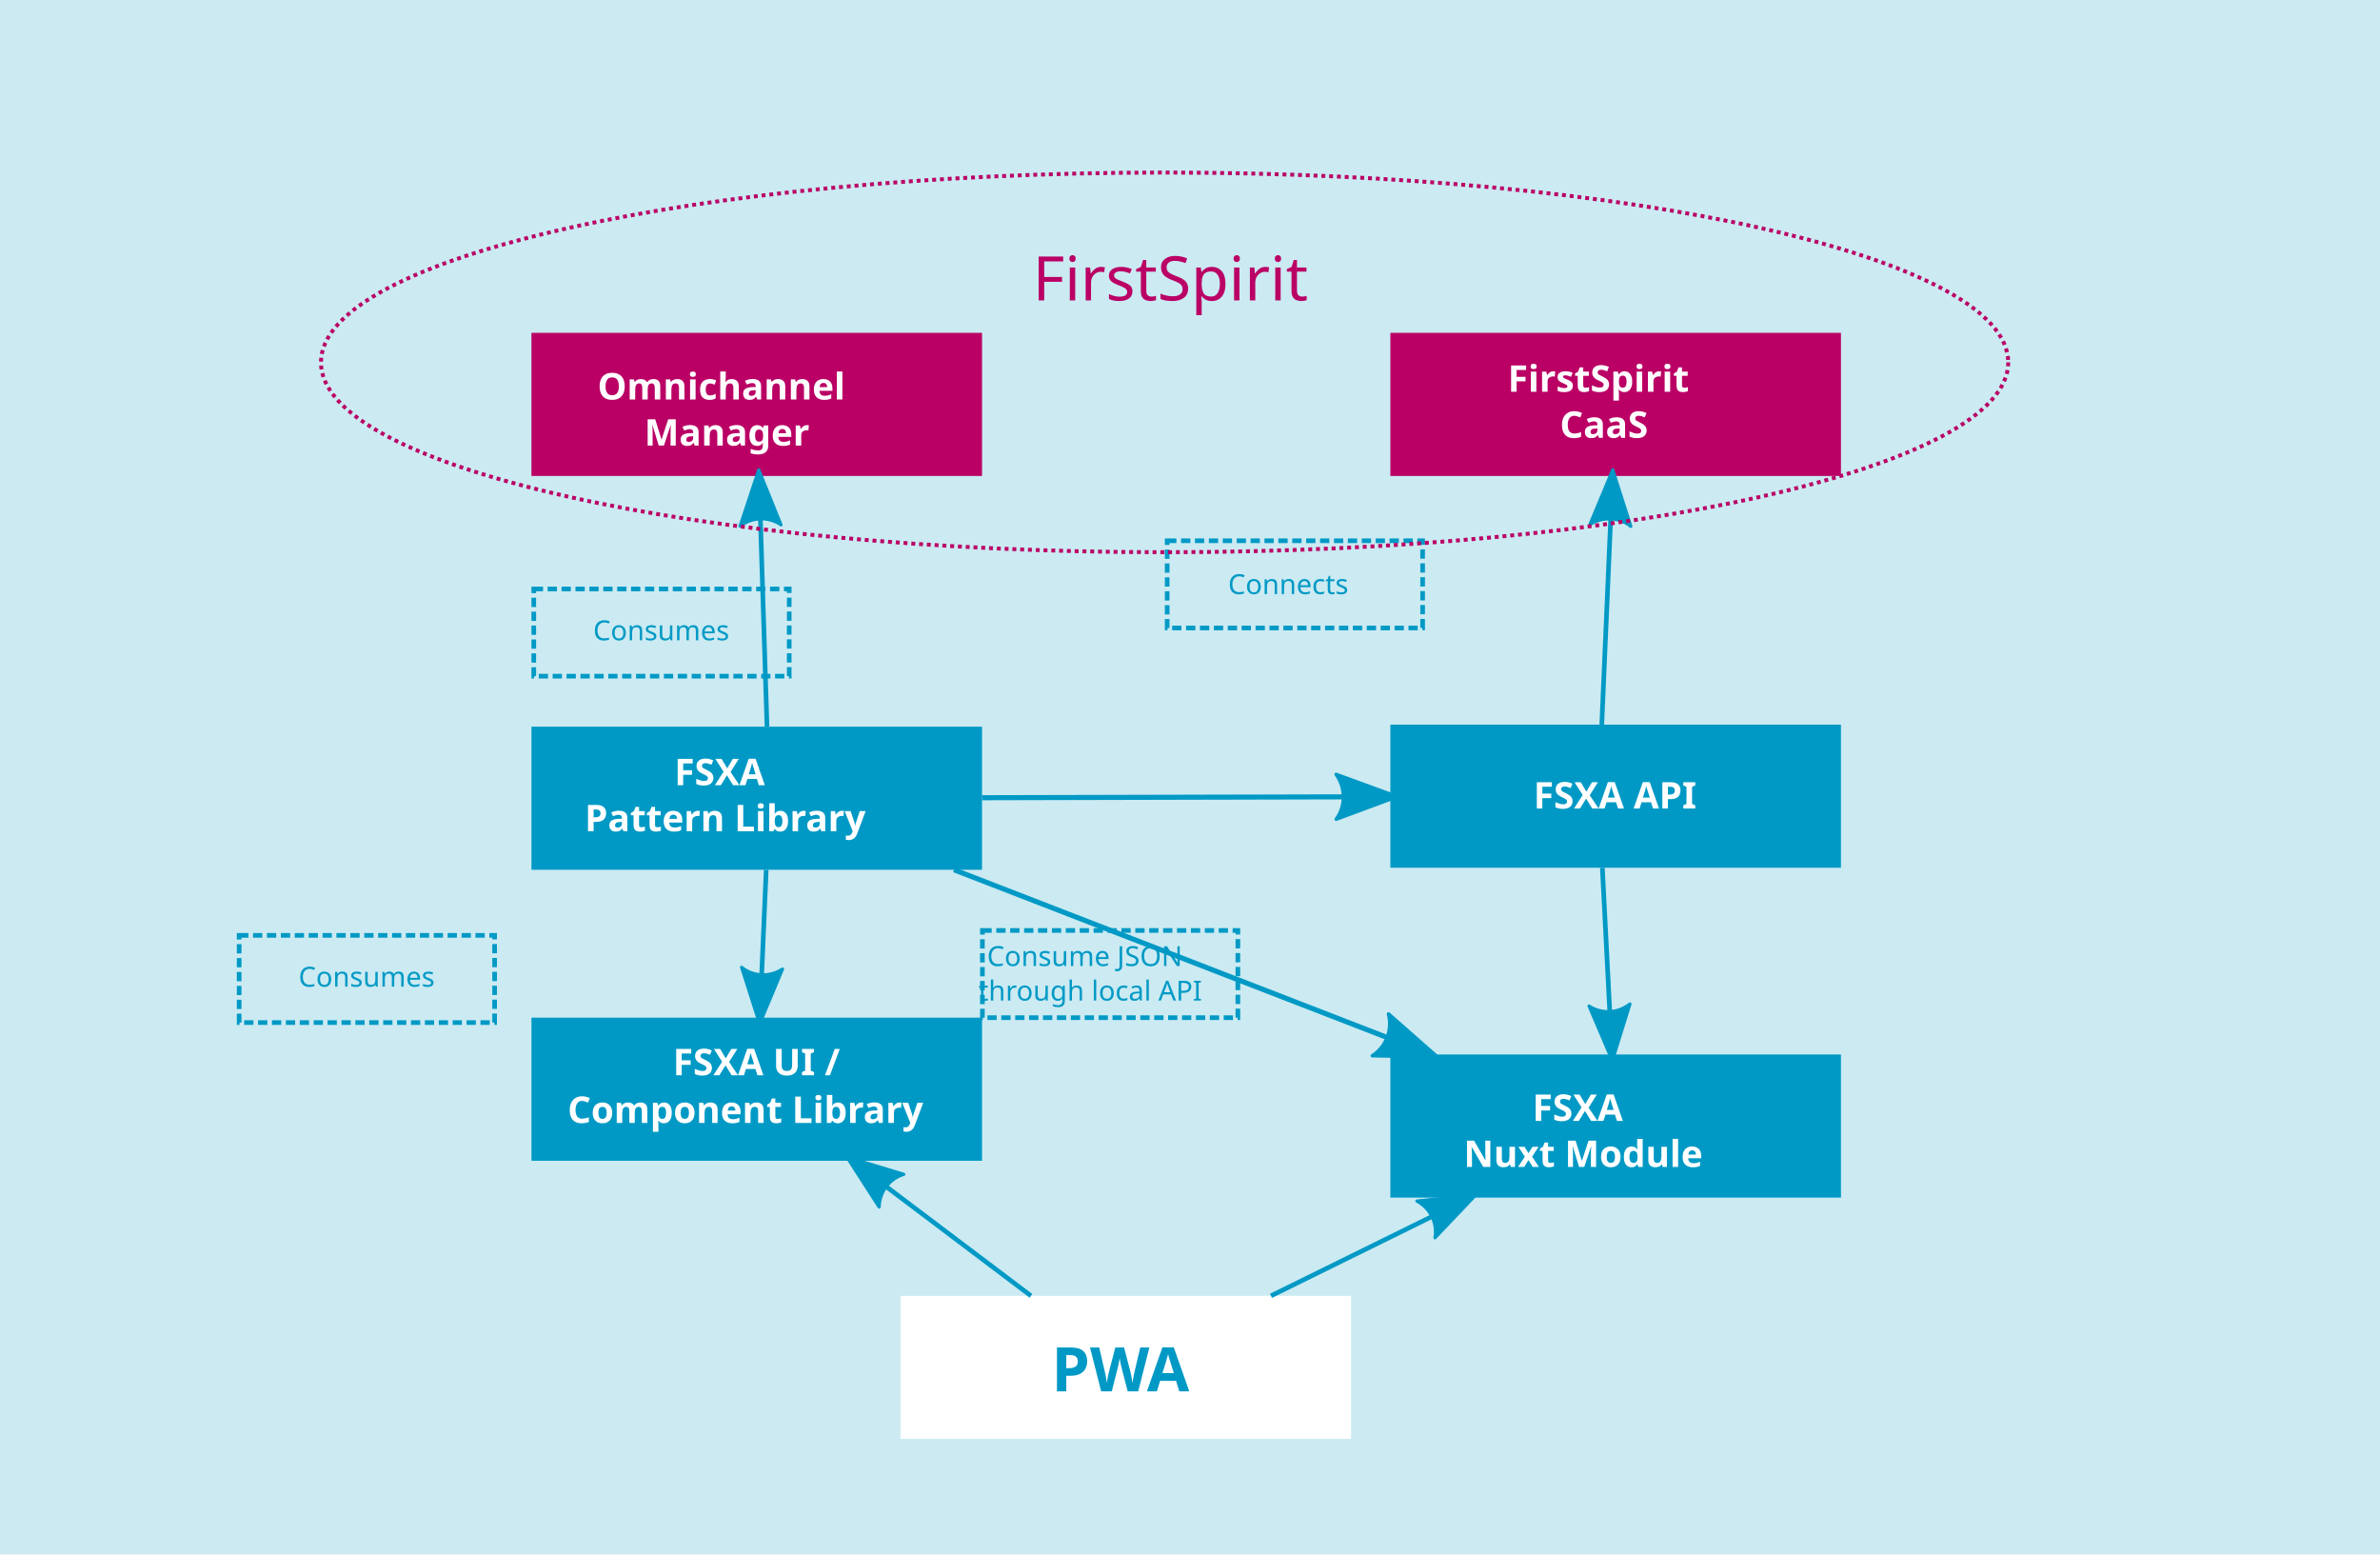
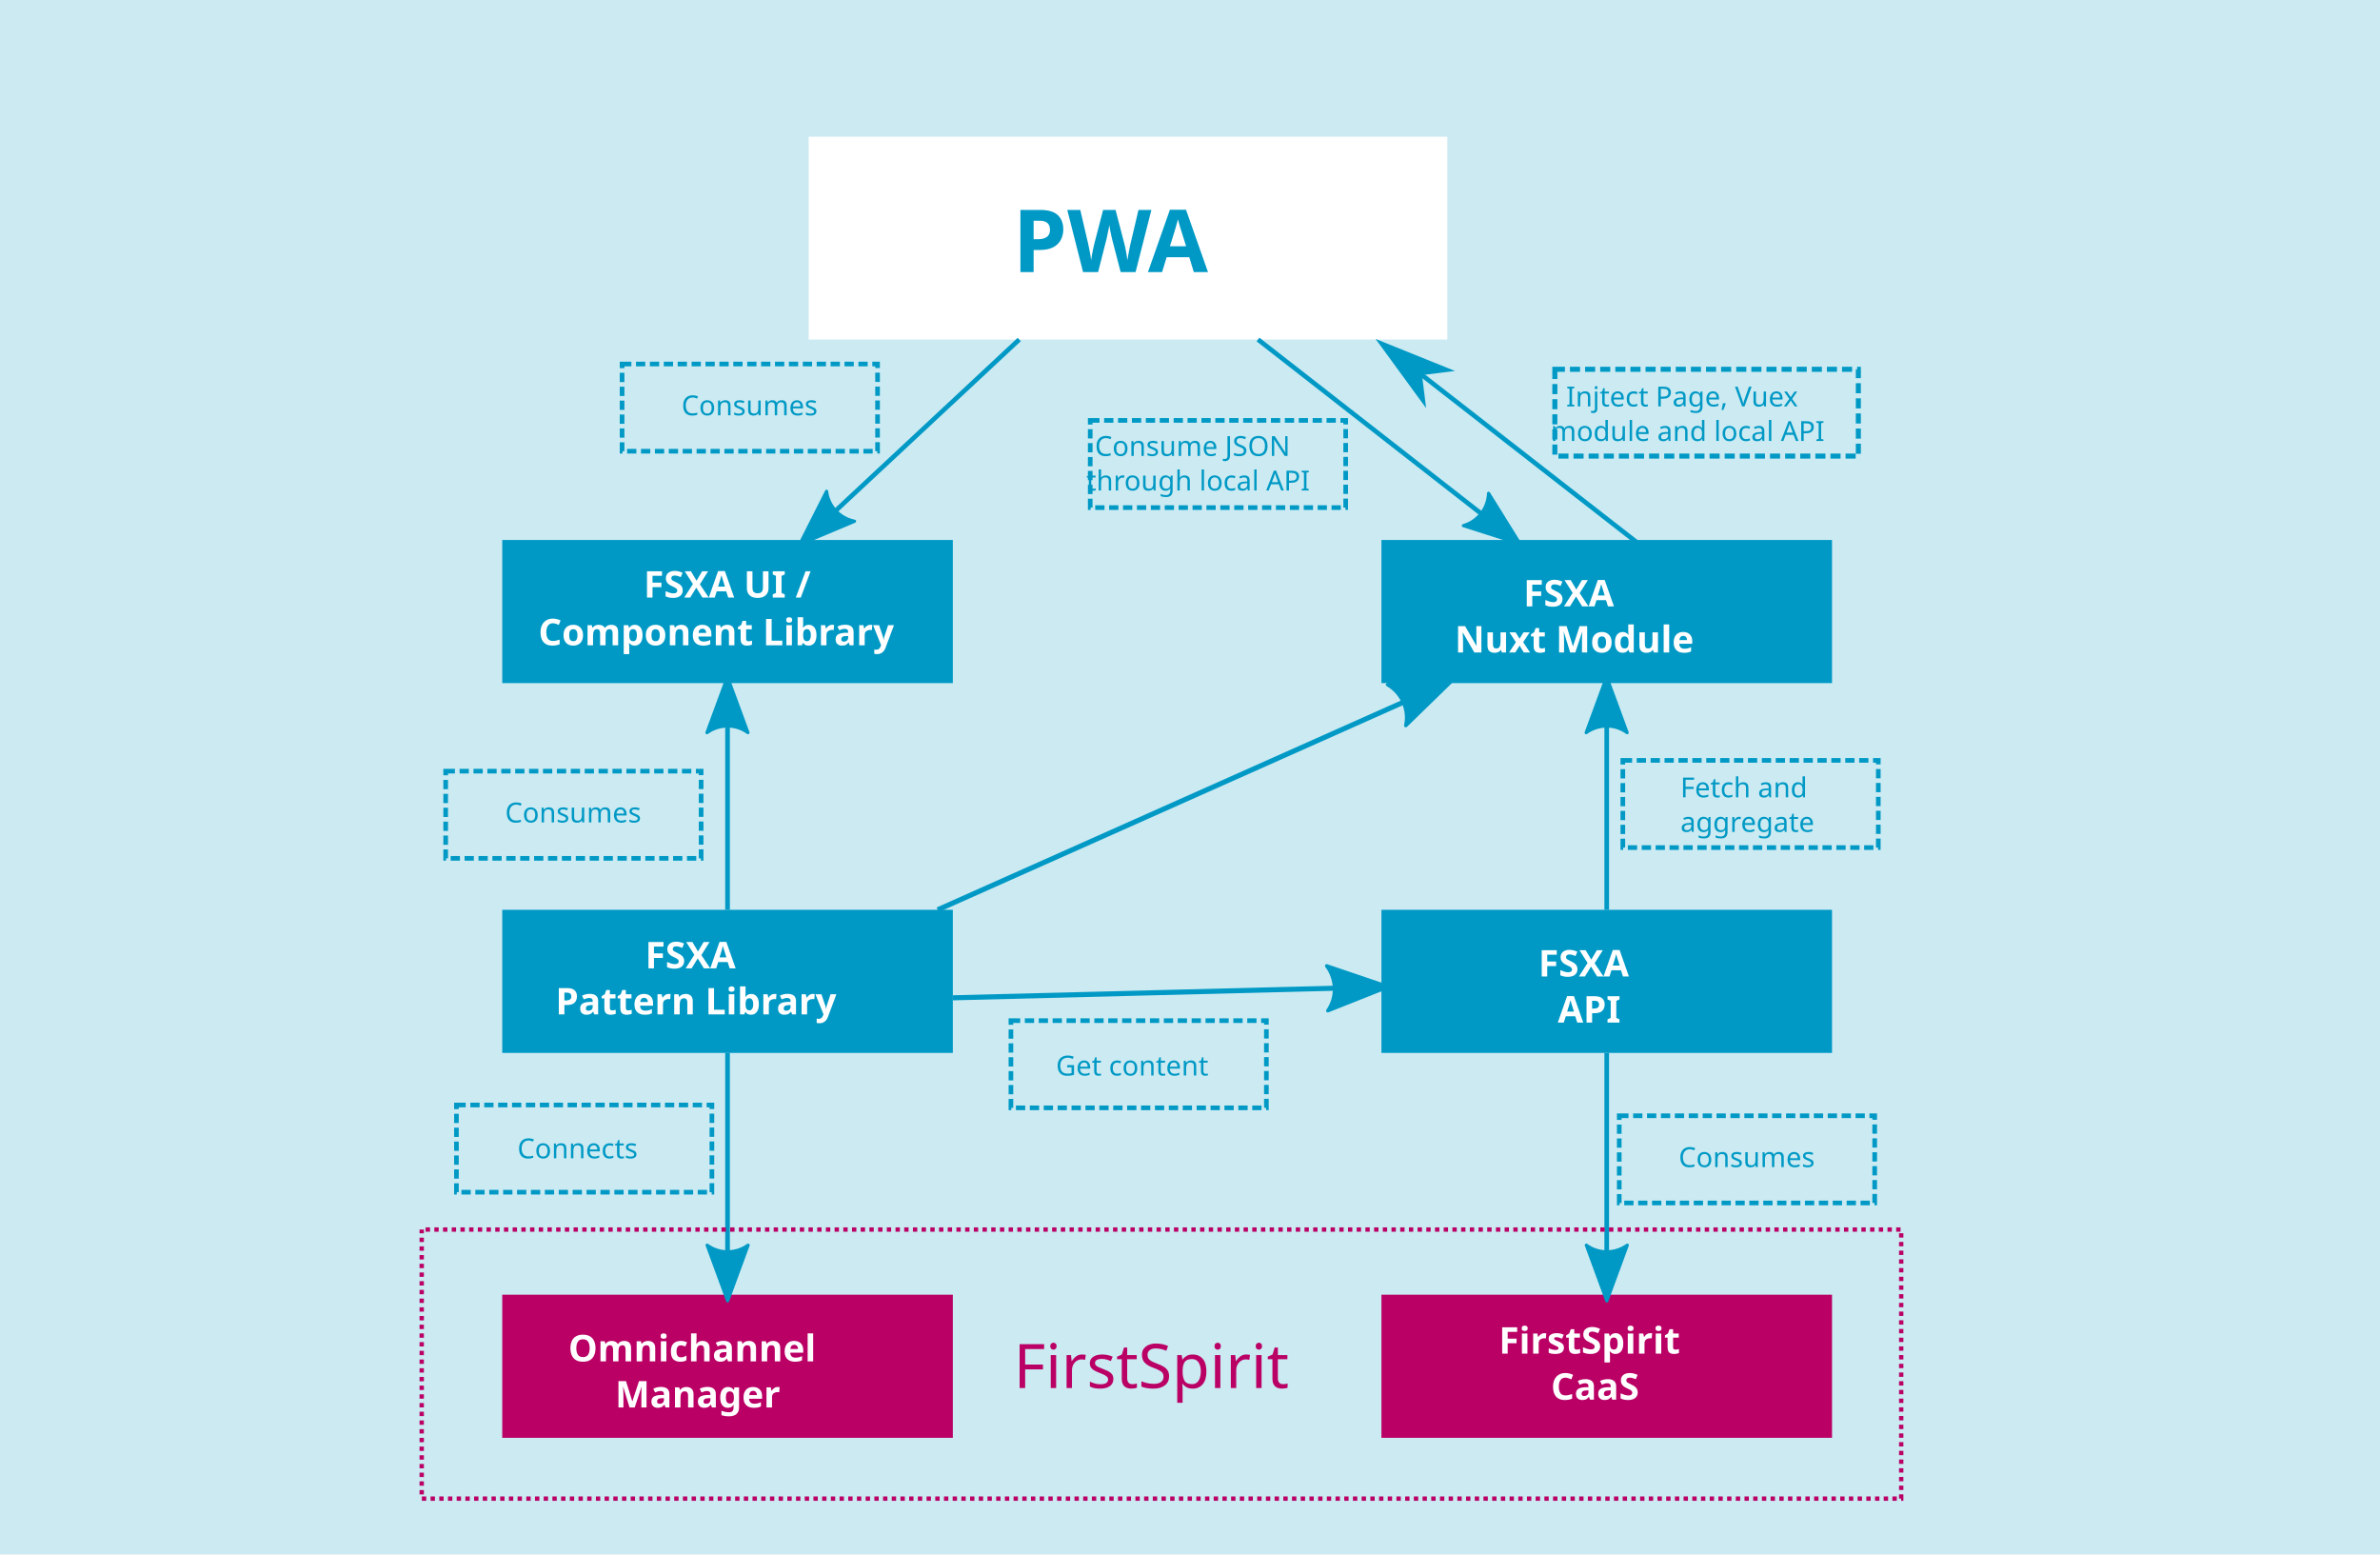
<svg xmlns="http://www.w3.org/2000/svg" width="547.03mm" height="357.111mm" viewBox="0 0 547.03 357.111" version="1.1" id="svg8">
  <defs id="defs2">
+     <marker orient="auto" refY="0" refX="0" id="marker8426" style="overflow:visible">
+       <path id="path8424" style="fill:#0099c5;fill-opacity:1;fill-rule:evenodd;stroke:#0099c5;stroke-width:0.625;stroke-linejoin:round;stroke-opacity:1" d="M 8.719,4.034 -2.207,0.016 8.719,-4.002 c -1.745,2.372 -1.735,5.617 -6e-7,8.035 z" transform="matrix(-1.1,0,0,-1.1,-1.1,0)" />
+     </marker>
    <marker style="overflow:visible" id="marker6656" refX="0" refY="0" orient="auto">
      <path transform="matrix(-1.1,0,0,-1.1,-1.1,0)" d="M 8.719,4.034 -2.207,0.016 8.719,-4.002 c -1.745,2.372 -1.735,5.617 -6e-7,8.035 z" style="fill:#0099c5;fill-opacity:1;fill-rule:evenodd;stroke:#0099c5;stroke-width:0.625;stroke-linejoin:round;stroke-opacity:1" id="path6654" />
    </marker>
    <marker orient="auto" refY="0" refX="0" id="marker6488" style="overflow:visible">
      <path id="path6486" style="fill:#0099c5;fill-opacity:1;fill-rule:evenodd;stroke:#0099c5;stroke-width:0.625;stroke-linejoin:round;stroke-opacity:1" d="M 8.719,4.034 -2.207,0.016 8.719,-4.002 c -1.745,2.372 -1.735,5.617 -6e-7,8.035 z" transform="matrix(-1.1,0,0,-1.1,-1.1,0)" />
    </marker>
    <marker style="overflow:visible" id="marker6358" refX="0" refY="0" orient="auto">
      <path transform="matrix(-1.1,0,0,-1.1,-1.1,0)" d="M 8.719,4.034 -2.207,0.016 8.719,-4.002 c -1.745,2.372 -1.735,5.617 -6e-7,8.035 z" style="fill:#0099c5;fill-opacity:1;fill-rule:evenodd;stroke:#0099c5;stroke-width:0.625;stroke-linejoin:round;stroke-opacity:1" id="path6356" />
    </marker>
    <marker orient="auto" refY="0" refX="0" id="marker6280" style="overflow:visible">
      <path id="path6278" style="fill:#0099c5;fill-opacity:1;fill-rule:evenodd;stroke:#0099c5;stroke-width:0.625;stroke-linejoin:round;stroke-opacity:1" d="M 8.719,4.034 -2.207,0.016 8.719,-4.002 c -1.745,2.372 -1.735,5.617 -6e-7,8.035 z" transform="matrix(-1.1,0,0,-1.1,-1.1,0)" />
    </marker>
    <marker style="overflow:visible" id="marker6208" refX="0" refY="0" orient="auto">
      <path transform="matrix(-1.1,0,0,-1.1,-1.1,0)" d="M 8.719,4.034 -2.207,0.016 8.719,-4.002 c -1.745,2.372 -1.735,5.617 -6e-7,8.035 z" style="fill:#0099c5;fill-opacity:1;fill-rule:evenodd;stroke:#0099c5;stroke-width:0.625;stroke-linejoin:round;stroke-opacity:1" id="path6206" />
    </marker>
    <marker style="overflow:visible" id="marker5626" refX="0" refY="0" orient="auto">
      <path transform="matrix(-1.1,0,0,-1.1,-1.1,0)" d="M 8.719,4.034 -2.207,0.016 8.719,-4.002 c -1.745,2.372 -1.735,5.617 -6e-7,8.035 z" style="fill:#0099c5;fill-opacity:1;fill-rule:evenodd;stroke:#0099c5;stroke-width:0.625;stroke-linejoin:round;stroke-opacity:1" id="path5624" />
    </marker>
    <marker orient="auto" refY="0" refX="0" id="marker5542" style="overflow:visible">
      <path id="path5540" style="fill:#0099c5;fill-opacity:1;fill-rule:evenodd;stroke:#0099c5;stroke-width:0.625;stroke-linejoin:round;stroke-opacity:1" d="M 8.719,4.034 -2.207,0.016 8.719,-4.002 c -1.745,2.372 -1.735,5.617 -6e-7,8.035 z" transform="matrix(-1.1,0,0,-1.1,-1.1,0)" />
    </marker>
    <marker style="overflow:visible" id="marker5362" refX="0" refY="0" orient="auto">
      <path transform="matrix(-1.1,0,0,-1.1,-1.1,0)" d="M 8.719,4.034 -2.207,0.016 8.719,-4.002 c -1.745,2.372 -1.735,5.617 -6e-7,8.035 z" style="fill:#000000;fill-opacity:1;fill-rule:evenodd;stroke:#000000;stroke-width:0.625;stroke-linejoin:round;stroke-opacity:1" id="path5360" />
    </marker>
    <marker orient="auto" refY="0" refX="0" id="Arrow2Lend" style="overflow:visible">
      <path id="path4917" style="fill:#0099c5;fill-opacity:1;fill-rule:evenodd;stroke:#0099c5;stroke-width:0.625;stroke-linejoin:round;stroke-opacity:1" d="M 8.719,4.034 -2.207,0.016 8.719,-4.002 c -1.745,2.372 -1.735,5.617 -6e-7,8.035 z" transform="matrix(-1.1,0,0,-1.1,-1.1,0)" />
    </marker>
    <marker orient="auto" refY="0" refX="0" id="Arrow1Lend" style="overflow:visible">
      <path id="path4899" d="M 0,0 5,-5 -12.5,0 5,5 Z" style="fill:#000000;fill-opacity:1;fill-rule:evenodd;stroke:#000000;stroke-width:1pt;stroke-opacity:1" transform="matrix(-0.8,0,0,-0.8,-10,0)" />
    </marker>
    <marker orient="auto" refY="0" refX="0" id="Arrow1Lstart" style="overflow:visible">
      <path id="path4896" d="M 0,0 5,-5 -12.5,0 5,5 Z" style="fill:#0099c5;fill-opacity:1;fill-rule:evenodd;stroke:#0099c5;stroke-width:1pt;stroke-opacity:1" transform="matrix(0.8,0,0,0.8,10,0)" />
    </marker>
    <marker orient="auto" refY="0" refX="0" id="marker5542-9" style="overflow:visible">
      <path id="path5540-2" style="fill:#0099c5;fill-opacity:1;fill-rule:evenodd;stroke:#0099c5;stroke-width:0.625;stroke-linejoin:round;stroke-opacity:1" d="M 8.719,4.034 -2.207,0.016 8.719,-4.002 c -1.745,2.372 -1.735,5.617 -6e-7,8.035 z" transform="matrix(-1.1,0,0,-1.1,-1.1,0)" />
    </marker>
+     <marker style="overflow:visible" id="marker6656-1" refX="0" refY="0" orient="auto">
+       <path transform="matrix(-1.1,0,0,-1.1,-1.1,0)" d="M 8.719,4.034 -2.207,0.016 8.719,-4.002 c -1.745,2.372 -1.735,5.617 -6e-7,8.035 z" style="fill:#0099c5;fill-opacity:1;fill-rule:evenodd;stroke:#0099c5;stroke-width:0.625;stroke-linejoin:round;stroke-opacity:1" id="path6654-9" />
+     </marker>
  </defs>
-   <g id="layer1" transform="translate(240.6597,144.9653)">
-     <rect style="fill:#cbeaf2;fill-opacity:1;stroke-width:0.9" id="rect4754" width="547.03" height="357.111" x="-240.66" y="-144.965" />
+   <g id="layer1" transform="translate(240.4712,144.175)">
+     <rect style="fill:#cbeaf2;fill-opacity:1;stroke-width:0.9" id="rect4754" width="547.03" height="357.111" x="-240.471" y="-144.175" />
    <text xml:space="preserve" style="font-style:normal;font-weight:normal;font-size:4.939px;line-height:1.25;font-family:sans-serif;letter-spacing:0px;word-spacing:0px;fill:#000000;fill-opacity:1;stroke:none;stroke-width:0.265" x="56.318" y="35.062" id="text4579">
      <tspan id="tspan4577" x="56.318" y="39.432" style="fill:#ffffff;fill-opacity:1;stroke-width:0.265" />
      <tspan x="56.318" y="45.606" style="fill:#ffffff;fill-opacity:1;stroke-width:0.265" id="tspan4581" />
    </text>
-     <g id="g4656" transform="translate(-164.9995,-6.244251)">
+     <g id="g4656" transform="translate(-171.5235,36.62757)">
      <rect y="28.259" x="46.491" height="32.884" width="103.565" id="rect4551" style="fill:#0099c5;fill-opacity:1;stroke-width:0.265" />
      <text id="text4585" y="41.71" x="95.511" style="font-style:normal;font-weight:normal;font-size:4.939px;line-height:1.25;font-family:sans-serif;letter-spacing:0px;word-spacing:0px;fill:#000000;fill-opacity:1;stroke:none;stroke-width:0.265" xml:space="preserve">
        <tspan style="font-style:normal;font-variant:normal;font-weight:bold;font-stretch:normal;font-size:8.467px;font-family:sans-serif;-inkscape-font-specification:'sans-serif Bold';text-align:center;text-anchor:middle;fill:#ffffff;fill-opacity:1;stroke-width:0.265" y="41.71" x="95.511" id="tspan4583">FSXA</tspan>
        <tspan style="font-style:normal;font-variant:normal;font-weight:bold;font-stretch:normal;font-size:8.467px;font-family:sans-serif;-inkscape-font-specification:'sans-serif Bold';text-align:center;text-anchor:middle;fill:#ffffff;fill-opacity:1;stroke-width:0.265" y="52.293" x="95.511" id="tspan4848">Pattern Library</tspan>
      </text>
    </g>
-     <g id="g4663" transform="translate(-221.3179,4.494705)">
-       <rect y="84.388" x="102.81" height="32.884" width="103.565" id="rect4551-7" style="fill:#0099c5;fill-opacity:1;stroke-width:0.265" />
-       <text id="text4585-5" y="108.579" x="111.125" style="font-style:normal;font-weight:normal;font-size:4.939px;line-height:1.25;font-family:sans-serif;letter-spacing:0px;word-spacing:0px;fill:#000000;fill-opacity:1;stroke:none;stroke-width:0.265" xml:space="preserve">
-         <tspan style="font-style:normal;font-variant:normal;font-weight:bold;font-stretch:normal;font-size:8.467px;font-family:sans-serif;-inkscape-font-specification:'sans-serif Bold';fill:#ffffff;fill-opacity:1;stroke-width:0.265" y="108.579" x="111.125" id="tspan4583-3">Component Library</tspan>
-       </text>
-       <text id="text4589-5" y="97.618" x="135.315" style="font-style:normal;font-weight:normal;font-size:4.939px;line-height:1.25;font-family:sans-serif;letter-spacing:0px;word-spacing:0px;fill:#000000;fill-opacity:1;stroke:none;stroke-width:0.265" xml:space="preserve">
-         <tspan style="font-style:normal;font-variant:normal;font-weight:bold;font-stretch:normal;font-size:8.467px;font-family:sans-serif;-inkscape-font-specification:'sans-serif Bold';fill:#ffffff;fill-opacity:1;stroke-width:0.265" y="97.618" x="135.315" id="tspan4587-6">FSXA UI /</tspan>
+     <g id="g7860" transform="translate(1.2326563e-5,-1.32707)">
+       <g transform="translate(-227.8419,-103.1509)" id="g4663">
+         <rect style="fill:#0099c5;fill-opacity:1;stroke-width:0.265" id="rect4551-7" width="103.565" height="32.884" x="102.81" y="84.388" />
+         <text xml:space="preserve" style="font-style:normal;font-weight:normal;font-size:4.939px;line-height:1.25;font-family:sans-serif;letter-spacing:0px;word-spacing:0px;fill:#000000;fill-opacity:1;stroke:none;stroke-width:0.265" x="111.125" y="108.579" id="text4585-5">
+           <tspan id="tspan4583-3" x="111.125" y="108.579" style="font-style:normal;font-variant:normal;font-weight:bold;font-stretch:normal;font-size:8.467px;font-family:sans-serif;-inkscape-font-specification:'sans-serif Bold';fill:#ffffff;fill-opacity:1;stroke-width:0.265">Component Library</tspan>
+         </text>
+         <text xml:space="preserve" style="font-style:normal;font-weight:normal;font-size:4.939px;line-height:1.25;font-family:sans-serif;letter-spacing:0px;word-spacing:0px;fill:#000000;fill-opacity:1;stroke:none;stroke-width:0.265" x="135.315" y="97.618" id="text4589-5">
+           <tspan id="tspan4587-6" x="135.315" y="97.618" style="font-style:normal;font-variant:normal;font-weight:bold;font-stretch:normal;font-size:8.467px;font-family:sans-serif;-inkscape-font-specification:'sans-serif Bold';fill:#ffffff;fill-opacity:1;stroke-width:0.265">FSXA UI /</tspan>
+         </text>
+       </g>
+     </g>
+     <g id="g7871">
+       <rect y="64.886" x="77.044" height="32.884" width="103.565" id="rect4551-9" style="fill:#0099c5;fill-opacity:1;stroke-width:0.265" />
+       <text id="text4585-1" y="80.209" x="129.303" style="font-style:normal;font-weight:normal;font-size:4.939px;line-height:1.25;font-family:sans-serif;letter-spacing:0px;word-spacing:0px;fill:#000000;fill-opacity:1;stroke:none;stroke-width:0.265" xml:space="preserve">
+         <tspan style="font-style:normal;font-variant:normal;font-weight:bold;font-stretch:normal;font-size:8.467px;font-family:sans-serif;-inkscape-font-specification:'sans-serif Bold';text-align:center;text-anchor:middle;fill:#ffffff;fill-opacity:1;stroke-width:0.265" y="80.209" x="129.303" id="tspan4583-2">FSXA</tspan>
+         <tspan id="tspan7865" style="font-style:normal;font-variant:normal;font-weight:bold;font-stretch:normal;font-size:8.467px;font-family:sans-serif;-inkscape-font-specification:'sans-serif Bold';text-align:center;text-anchor:middle;fill:#ffffff;fill-opacity:1;stroke-width:0.265" y="90.793" x="129.303">API</tspan>
      </text>
    </g>
-     <g id="g7594" transform="translate(-93.95427,12.58195)">
-       <rect y="8.967" x="172.862" height="32.884" width="103.565" id="rect4551-9" style="fill:#0099c5;fill-opacity:1;stroke-width:0.265" />
-       <text id="text4585-1" y="28.244" x="205.762" style="font-style:normal;font-weight:normal;font-size:4.939px;line-height:1.25;font-family:sans-serif;letter-spacing:0px;word-spacing:0px;fill:#000000;fill-opacity:1;stroke:none;stroke-width:0.265" xml:space="preserve">
-         <tspan style="font-style:normal;font-variant:normal;font-weight:bold;font-stretch:normal;font-size:8.467px;font-family:sans-serif;-inkscape-font-specification:'sans-serif Bold';fill:#ffffff;fill-opacity:1;stroke-width:0.265" y="28.244" x="205.762" id="tspan4583-2">FSXA API</tspan>
-       </text>
-     </g>
-     <g id="g7615">
+     <g id="g7615" transform="translate(-1.863992,-117.4315)">
      <g transform="translate(8.387965,6.057975)" id="g4861">
        <rect style="fill:#0099c5;fill-opacity:1;stroke-width:0.265" id="rect4551-9-7" width="103.565" height="32.884" x="70.52" y="91.284" />
        <text xml:space="preserve" style="font-style:normal;font-weight:normal;font-size:4.939px;line-height:1.25;font-family:sans-serif;letter-spacing:0px;word-spacing:0px;fill:#000000;fill-opacity:1;stroke:none;stroke-width:0.265" x="120.623" y="106.543" id="text4585-1-0">
          <tspan id="tspan4583-2-9" x="120.623" y="106.543" style="font-style:normal;font-variant:normal;font-weight:bold;font-stretch:normal;font-size:8.467px;font-family:sans-serif;-inkscape-font-specification:'sans-serif Bold';text-align:center;text-anchor:middle;fill:#ffffff;fill-opacity:1;stroke-width:0.265">FSXA</tspan>
          <tspan id="tspan7608" x="120.623" y="117.126" style="font-style:normal;font-variant:normal;font-weight:bold;font-stretch:normal;font-size:8.467px;font-family:sans-serif;-inkscape-font-specification:'sans-serif Bold';text-align:center;text-anchor:middle;fill:#ffffff;fill-opacity:1;stroke-width:0.265">Nuxt Module</tspan>
        </text>
      </g>
    </g>
-     <g id="g4856" transform="translate(75.28975,70.5517)">
-       <rect y="82.244" x="-108.978" height="32.884" width="103.565" id="rect4551-9-7-6" style="fill:#ffffff;fill-opacity:1;stroke-width:0.265" />
-       <text id="text4585-1-0-0" y="104.194" x="-74.279" style="font-style:normal;font-weight:normal;font-size:4.939px;line-height:1.25;font-family:sans-serif;letter-spacing:0px;word-spacing:0px;fill:#0099c5;fill-opacity:1;stroke:none;stroke-width:0.265" xml:space="preserve">
-         <tspan style="font-style:normal;font-variant:normal;font-weight:bold;font-stretch:normal;font-size:14.111px;font-family:sans-serif;-inkscape-font-specification:'sans-serif Bold';fill:#0099c5;fill-opacity:1;stroke-width:0.265" y="104.194" x="-74.279" id="tspan4583-2-9-6">PWA</tspan>
-       </text>
+     <g id="g4856" transform="matrix(1.417392,0,0,1.417392,99.86175,-229.3399)" style="stroke:#ba0065;stroke-opacity:1">
+       <g id="g9190" style="stroke:none">
+         <rect style="fill:#ffffff;fill-opacity:1;stroke:none;stroke-width:0.265;stroke-opacity:1" id="rect4551-9-7-6" width="103.565" height="32.884" x="-108.978" y="82.244" />
+         <text xml:space="preserve" style="font-style:normal;font-weight:normal;font-size:4.939px;line-height:1.25;font-family:sans-serif;letter-spacing:0px;word-spacing:0px;fill:#0099c5;fill-opacity:1;stroke:none;stroke-width:0.265;stroke-opacity:1" x="-75.906" y="104.194" id="text4585-1-0-0">
+           <tspan id="tspan4583-2-9-6" x="-75.906" y="104.194" style="font-style:normal;font-variant:normal;font-weight:bold;font-stretch:normal;font-size:14.111px;font-family:sans-serif;-inkscape-font-specification:'sans-serif Bold';fill:#0099c5;fill-opacity:1;stroke:none;stroke-width:0.265;stroke-opacity:1">PWA</tspan>
+         </text>
+       </g>
    </g>
-     <g id="g4867" transform="translate(-1.511905,-3.191504)">
+     <g id="g4867" transform="translate(-8.035877,218.6236)">
      <rect y="-65.289" x="-116.997" height="32.884" width="103.565" id="rect4551-9-7-2" style="fill:#ba0065;fill-opacity:1;stroke-width:0.265" />
      <text id="text4585-1-0-8" y="-49.967" x="-67.566" style="font-style:normal;font-weight:normal;font-size:4.939px;line-height:1.25;font-family:sans-serif;letter-spacing:0px;word-spacing:0px;fill:#000000;fill-opacity:1;stroke:none;stroke-width:0.265" xml:space="preserve">
        <tspan style="font-style:normal;font-variant:normal;font-weight:bold;font-stretch:normal;font-size:8.467px;font-family:sans-serif;-inkscape-font-specification:'sans-serif Bold';text-align:center;text-anchor:middle;fill:#ffffff;fill-opacity:1;stroke-width:0.265" y="-49.967" x="-67.566" id="tspan4583-2-9-7">Omnichannel</tspan>
        <tspan id="tspan4846" style="font-style:normal;font-variant:normal;font-weight:bold;font-stretch:normal;font-size:8.467px;font-family:sans-serif;-inkscape-font-specification:'sans-serif Bold';text-align:center;text-anchor:middle;fill:#ffffff;fill-opacity:1;stroke-width:0.265" y="-39.383" x="-67.566">Manager</tspan>
      </text>
    </g>
-     <g id="g4872" transform="translate(2.93584,-9.071429)">
+     <g id="g4872" transform="translate(1.071847,212.7437)">
      <rect y="-59.409" x="75.972" height="32.884" width="103.565" id="rect4551-9-7-2-9" style="fill:#ba0065;fill-opacity:1;stroke-width:0.265" />
      <text id="text4585-1-0-8-2" y="-45.872" x="129.569" style="font-style:normal;font-weight:normal;font-size:4.939px;line-height:1.25;font-family:sans-serif;text-align:center;letter-spacing:0px;word-spacing:0px;text-anchor:middle;fill:#000000;fill-opacity:1;stroke:none;stroke-width:0.265" xml:space="preserve">
        <tspan style="font-style:normal;font-variant:normal;font-weight:bold;font-stretch:normal;font-size:8.467px;font-family:sans-serif;-inkscape-font-specification:'sans-serif Bold';text-align:center;text-anchor:middle;fill:#ffffff;fill-opacity:1;stroke-width:0.265" y="-45.872" x="129.569" id="tspan4583-2-9-7-0">FirstSpirit</tspan>
        <tspan style="font-style:normal;font-variant:normal;font-weight:bold;font-stretch:normal;font-size:8.467px;font-family:sans-serif;-inkscape-font-specification:'sans-serif Bold';text-align:center;text-anchor:middle;fill:#ffffff;fill-opacity:1;stroke-width:0.265" y="-35.289" x="129.569" id="tspan5761">CaaS</tspan>
      </text>
    </g>
-     <path style="fill:none;fill-rule:evenodd;stroke:#0099c5;stroke-width:1.165;stroke-linecap:butt;stroke-linejoin:miter;stroke-miterlimit:4;stroke-dasharray:none;stroke-opacity:1;marker-end:url(#marker6488)" d="M -21.381,54.899 88.229,97.342" id="path4882" />
-     <path style="fill:#0099c5;fill-opacity:1;fill-rule:evenodd;stroke:#0099c5;stroke-width:1.065;stroke-linecap:butt;stroke-linejoin:miter;stroke-miterlimit:4;stroke-dasharray:none;stroke-opacity:1;marker-end:url(#Arrow2Lend)" d="M -3.705,152.796 -44.843,121.767" id="path4886" />
-     <path style="fill:none;fill-rule:evenodd;stroke:#0099c5;stroke-width:1.065;stroke-linecap:butt;stroke-linejoin:miter;stroke-miterlimit:4;stroke-dasharray:none;stroke-opacity:1;marker-end:url(#marker5542)" d="M -64.366,22.015 -66.202,-35.596" id="path5264" />
-     <path style="fill:none;fill-rule:evenodd;stroke:#0099c5;stroke-width:1.065;stroke-linecap:butt;stroke-linejoin:miter;stroke-miterlimit:4;stroke-dasharray:none;stroke-opacity:1;marker-end:url(#marker5626)" d="m -64.551,54.899 -1.466,33.984" id="path5616" />
-     <g id="g5733" transform="translate(-31.30028)">
+     <path style="fill:none;fill-rule:evenodd;stroke:#0099c5;stroke-width:1.165;stroke-linecap:butt;stroke-linejoin:miter;stroke-miterlimit:4;stroke-dasharray:none;stroke-opacity:1;marker-end:url(#marker6488)" d="M -24.95,64.886 91.934,12.794" id="path4882" />
+     <path style="fill:#0099c5;fill-opacity:1;fill-rule:evenodd;stroke:#0099c5;stroke-width:1.065;stroke-linecap:butt;stroke-linejoin:miter;stroke-miterlimit:4;stroke-dasharray:none;stroke-opacity:1;marker-end:url(#Arrow2Lend)" d="m -6.203,-66.158 -49.412,46.069" id="path4886" />
+     <path style="fill:none;fill-rule:evenodd;stroke:#0099c5;stroke-width:1.065;stroke-linecap:butt;stroke-linejoin:miter;stroke-miterlimit:4;stroke-dasharray:none;stroke-opacity:1;marker-end:url(#marker5542)" d="m -73.25,97.77 0,55.564" id="path5264" />
+     <path style="fill:none;fill-rule:evenodd;stroke:#0099c5;stroke-width:1.065;stroke-linecap:butt;stroke-linejoin:miter;stroke-miterlimit:4;stroke-dasharray:none;stroke-opacity:1;marker-end:url(#marker5626)" d="m -73.25,64.886 0,-52.092" id="path5616" />
+     <g id="g5733" transform="translate(-10.80996,-50.90169)">
      <rect y="-9.627" x="-86.676" height="20.038" width="58.716" id="rect5724" style="fill:none;fill-opacity:1;stroke:#0099c5;stroke-width:1.065;stroke-miterlimit:4;stroke-dasharray:2.13, 1.065;stroke-dashoffset:0;stroke-opacity:1" />
      <text id="text5728" y="2.16" x="-73.025" style="font-style:normal;font-weight:normal;font-size:4.939px;line-height:1.25;font-family:sans-serif;letter-spacing:0px;word-spacing:0px;fill:#000000;fill-opacity:1;stroke:none;stroke-width:0.265" xml:space="preserve">
        <tspan style="font-size:6.35px;fill:#0099c5;fill-opacity:1;stroke-width:0.265" y="2.16" x="-73.025" id="tspan5726">Consumes</tspan>
      </text>
    </g>
-     <g transform="translate(-99.01468,79.5969)" id="g5733-2">
-       <rect y="-9.627" x="-86.676" height="20.038" width="58.716" id="rect5724-3" style="fill:none;fill-opacity:1;stroke:#0099c5;stroke-width:1.065;stroke-miterlimit:4;stroke-dasharray:2.13, 1.065;stroke-dashoffset:0;stroke-opacity:1" />
-       <text id="text5728-7" y="2.16" x="-73.025" style="font-style:normal;font-weight:normal;font-size:4.939px;line-height:1.25;font-family:sans-serif;letter-spacing:0px;word-spacing:0px;fill:#000000;fill-opacity:1;stroke:none;stroke-width:0.265" xml:space="preserve">
-         <tspan style="font-size:6.35px;fill:#0099c5;fill-opacity:1;stroke-width:0.265" y="2.16" x="-73.025" id="tspan5726-5">Consumes</tspan>
-       </text>
-     </g>
-     <g id="g6192" transform="translate(28.5388,9.19151)">
-       <rect y="-29.898" x="-0.932" height="20.038" width="58.716" id="rect5724-9" style="fill:none;fill-opacity:1;stroke:#0099c5;stroke-width:1.065;stroke-miterlimit:4;stroke-dasharray:2.13, 1.065;stroke-dashoffset:0;stroke-opacity:1" />
-       <text id="text5728-73" y="-17.645" x="13.071" style="font-style:normal;font-weight:normal;font-size:4.939px;line-height:1.25;font-family:sans-serif;letter-spacing:0px;word-spacing:0px;fill:#000000;fill-opacity:1;stroke:none;stroke-width:0.265" xml:space="preserve">
-         <tspan style="font-size:6.35px;fill:#0099c5;fill-opacity:1;stroke-width:0.265" y="-17.645" x="13.071" id="tspan5726-6">Connects</tspan>
-       </text>
-     </g>
-     <path style="fill:none;fill-rule:evenodd;stroke:#0099c5;stroke-width:1.065;stroke-linecap:butt;stroke-linejoin:miter;stroke-miterlimit:4;stroke-dasharray:none;stroke-opacity:1;marker-end:url(#marker6208)" d="M 127.499,21.549 129.977,-35.596" id="path6198" />
-     <path style="fill:none;fill-rule:evenodd;stroke:#0099c5;stroke-width:1.165;stroke-linecap:butt;stroke-linejoin:miter;stroke-miterlimit:4;stroke-dasharray:none;stroke-opacity:1;marker-end:url(#marker6280)" d="M -14.943,38.34 78.908,38.115" id="path6270" />
-     <path style="fill:none;fill-rule:evenodd;stroke:#0099c5;stroke-width:1.065;stroke-linecap:butt;stroke-linejoin:miter;stroke-miterlimit:4;stroke-dasharray:none;stroke-opacity:1;marker-end:url(#marker6358)" d="m 127.633,54.433 2.211,42.909" id="path6348" />
-     <path style="fill:none;fill-rule:evenodd;stroke:#0099c5;stroke-width:1.065;stroke-linecap:butt;stroke-linejoin:miter;stroke-miterlimit:4;stroke-dasharray:none;stroke-opacity:1;marker-end:url(#marker6656)" d="M 51.479,152.796 97.306,130.226" id="path6646" />
-     <g id="g6817">
+     <path style="fill:none;fill-rule:evenodd;stroke:#0099c5;stroke-width:1.065;stroke-linecap:butt;stroke-linejoin:miter;stroke-miterlimit:4;stroke-dasharray:none;stroke-opacity:1;marker-end:url(#marker6208)" d="M 128.827,97.77 V 153.335" id="path6198" />
+     <path style="fill:none;fill-rule:evenodd;stroke:#0099c5;stroke-width:1.165;stroke-linecap:butt;stroke-linejoin:miter;stroke-miterlimit:4;stroke-dasharray:none;stroke-opacity:1;marker-end:url(#marker6280)" d="M -21.467,85.109 77.044,82.631" id="path6270" />
+     <path style="fill:none;fill-rule:evenodd;stroke:#0099c5;stroke-width:1.065;stroke-linecap:butt;stroke-linejoin:miter;stroke-miterlimit:4;stroke-dasharray:none;stroke-opacity:1;marker-end:url(#marker6358)" d="m 128.827,64.886 0,-52.092" id="path6348" />
+     <path style="fill:none;fill-rule:evenodd;stroke:#0099c5;stroke-width:1.065;stroke-linecap:butt;stroke-linejoin:miter;stroke-miterlimit:4;stroke-dasharray:none;stroke-opacity:1;marker-end:url(#marker6656)" d="m 48.675,-66.158 59.07,46.069" id="path6646" />
+     <g id="g6817" transform="translate(24.97046,-116.4188)">
      <rect y="68.845" x="-14.859" height="20.038" width="58.716" id="rect5724-2" style="fill:none;fill-opacity:1;stroke:#0099c5;stroke-width:1.065;stroke-miterlimit:4;stroke-dasharray:2.13, 1.065;stroke-dashoffset:0;stroke-opacity:1" />
      <text id="text5728-9" y="77.007" x="14.435" style="font-style:normal;font-weight:normal;font-size:4.939px;line-height:1.25;font-family:sans-serif;text-align:center;letter-spacing:0px;word-spacing:0px;text-anchor:middle;fill:#000000;fill-opacity:1;stroke:none;stroke-width:0.265" xml:space="preserve">
        <tspan style="font-size:6.35px;text-align:center;text-anchor:middle;fill:#0099c5;fill-opacity:1;stroke-width:0.265" y="77.007" x="14.435" id="tspan5726-3">Consume JSON</tspan>
        <tspan id="tspan6811" style="font-size:6.35px;text-align:center;text-anchor:middle;fill:#0099c5;fill-opacity:1;stroke-width:0.265" y="84.945" x="14.435">through local API</tspan>
      </text>
    </g>
-     <ellipse style="fill:none;fill-opacity:1;stroke:#ba0065;stroke-width:0.895;stroke-miterlimit:4;stroke-dasharray:0.895, 0.895;stroke-dashoffset:0;stroke-opacity:1" id="path6829" cx="27.02" cy="-61.695" rx="193.908" ry="43.624" />
-     <text xml:space="preserve" style="font-style:normal;font-weight:normal;font-size:4.939px;line-height:1.25;font-family:sans-serif;letter-spacing:0px;word-spacing:0px;fill:#000000;fill-opacity:1;stroke:none;stroke-width:0.265" x="-3.293" y="-75.936" id="text6833">
-       <tspan id="tspan6831" x="-3.293" y="-75.936" style="font-size:14.111px;fill:#ba0065;fill-opacity:1;stroke-width:0.265">FirstSpirit</tspan>
+     <text xml:space="preserve" style="font-style:normal;font-weight:normal;font-size:4.939px;line-height:1.25;font-family:sans-serif;letter-spacing:0px;word-spacing:0px;fill:#000000;fill-opacity:1;stroke:none;stroke-width:0.265" x="-7.487" y="174.771" id="text6833">
+       <tspan id="tspan6831" x="-7.487" y="174.771" style="font-size:14.111px;fill:#ba0065;fill-opacity:1;stroke-width:0.265">FirstSpirit</tspan>
    </text>
+     <rect style="fill:none;fill-opacity:1;stroke:#ba0065;stroke-width:1;stroke-miterlimit:4;stroke-dasharray:1, 1;stroke-dashoffset:1.1;stroke-opacity:1" id="rect8408" width="340.055" height="61.828" x="-143.543" y="138.36" />
+     <path style="fill:none;stroke:#0099c5;stroke-width:1.065;stroke-linecap:butt;stroke-linejoin:miter;stroke-miterlimit:4;stroke-dasharray:none;stroke-opacity:1;marker-start:url(#Arrow1Lstart)" d="M 77.335,-65.017 C 149.925,-8.512 149.925,-8.512 149.925,-8.512" id="path8410" />
+     <g transform="translate(218.3787,121.8407)" id="g5733-2-7">
+       <rect y="-9.627" x="-86.676" height="20.038" width="58.716" id="rect5724-3-8" style="fill:none;fill-opacity:1;stroke:#0099c5;stroke-width:1.065;stroke-miterlimit:4;stroke-dasharray:2.13, 1.065;stroke-dashoffset:0;stroke-opacity:1" />
+       <text id="text5728-7-4" y="2.16" x="-73.025" style="font-style:normal;font-weight:normal;font-size:4.939px;line-height:1.25;font-family:sans-serif;letter-spacing:0px;word-spacing:0px;fill:#000000;fill-opacity:1;stroke:none;stroke-width:0.265" xml:space="preserve">
+         <tspan style="font-size:6.35px;fill:#0099c5;fill-opacity:1;stroke-width:0.265" y="2.16" x="-73.025" id="tspan5726-5-5">Consumes</tspan>
+       </text>
+     </g>
+     <g id="g6192-0" transform="translate(-134.6288,139.6369)">
+       <rect y="-29.898" x="-0.932" height="20.038" width="58.716" id="rect5724-9-3" style="fill:none;fill-opacity:1;stroke:#0099c5;stroke-width:1.065;stroke-miterlimit:4;stroke-dasharray:2.13, 1.065;stroke-dashoffset:0;stroke-opacity:1" />
+       <text id="text5728-73-6" y="-17.645" x="13.071" style="font-style:normal;font-weight:normal;font-size:4.939px;line-height:1.25;font-family:sans-serif;letter-spacing:0px;word-spacing:0px;fill:#000000;fill-opacity:1;stroke:none;stroke-width:0.265" xml:space="preserve">
+         <tspan style="font-size:6.35px;fill:#0099c5;fill-opacity:1;stroke-width:0.265" y="-17.645" x="13.071" id="tspan5726-6-1">Connects</tspan>
+       </text>
+     </g>
+     <g transform="translate(-51.35979,42.6514)" id="g5733-2-1">
+       <rect y="-9.627" x="-86.676" height="20.038" width="58.716" id="rect5724-3-5" style="fill:none;fill-opacity:1;stroke:#0099c5;stroke-width:1.065;stroke-miterlimit:4;stroke-dasharray:2.13, 1.065;stroke-dashoffset:0;stroke-opacity:1" />
+       <text id="text5728-7-5" y="2.16" x="-73.025" style="font-style:normal;font-weight:normal;font-size:4.939px;line-height:1.25;font-family:sans-serif;letter-spacing:0px;word-spacing:0px;fill:#000000;fill-opacity:1;stroke:none;stroke-width:0.265" xml:space="preserve">
+         <tspan style="font-size:6.35px;fill:#0099c5;fill-opacity:1;stroke-width:0.265" y="2.16" x="-73.025" id="tspan5726-5-4">Consumes</tspan>
+       </text>
+     </g>
+     <g id="g9108">
+       <rect y="90.354" x="-8.115" height="20.038" width="58.716" id="rect5724-3-56" style="fill:none;fill-opacity:1;stroke:#0099c5;stroke-width:1.065;stroke-miterlimit:4;stroke-dasharray:2.13, 1.065;stroke-dashoffset:0;stroke-opacity:1" />
+       <text id="text5728-7-9" y="102.966" x="2.235" style="font-style:normal;font-weight:normal;font-size:4.939px;line-height:1.25;font-family:sans-serif;letter-spacing:0px;word-spacing:0px;fill:#000000;fill-opacity:1;stroke:none;stroke-width:0.265" xml:space="preserve">
+         <tspan style="font-size:6.35px;fill:#0099c5;fill-opacity:1;stroke-width:0.265" y="102.966" x="2.235" id="tspan5726-5-3">Get content</tspan>
+       </text>
+     </g>
+     <g transform="translate(178.1759,-64.75375)" id="g9108-7">
+       <g id="g9140" transform="translate(-37.53243,4.949331)">
+         <rect style="fill:none;fill-opacity:1;stroke:#0099c5;stroke-width:1.065;stroke-miterlimit:4;stroke-dasharray:2.13, 1.065;stroke-dashoffset:0;stroke-opacity:1" id="rect5724-3-56-4" width="58.716" height="20.038" x="-8.115" y="90.354" />
+         <text xml:space="preserve" style="font-style:normal;font-weight:normal;font-size:4.939px;line-height:1.25;font-family:sans-serif;letter-spacing:0px;word-spacing:0px;fill:#000000;fill-opacity:1;stroke:none;stroke-width:0.265" x="5.122" y="98.841" id="text5728-7-9-5">
+           <tspan id="tspan5726-5-3-2" x="5.122" y="98.841" style="font-size:6.35px;fill:#0099c5;fill-opacity:1;stroke-width:0.265">Fetch and</tspan>
+           <tspan id="tspan9134" x="5.122" y="106.779" style="font-size:6.35px;fill:#0099c5;fill-opacity:1;stroke-width:0.265">aggregate</tspan>
+         </text>
+       </g>
+     </g>
+     <g id="g9185" transform="translate(2.474665,1.649777)">
+       <rect y="-60.966" x="114.427" height="19.945" width="69.759" id="rect5724-2-4" style="fill:none;fill-opacity:1;stroke:#0099c5;stroke-width:1.158;stroke-miterlimit:4;stroke-dasharray:2.316, 1.158;stroke-dashoffset:0;stroke-opacity:1" />
+       <text id="text5728-9-7" y="-52.438" x="149.449" style="font-style:normal;font-weight:normal;font-size:4.939px;line-height:1.25;font-family:sans-serif;text-align:center;letter-spacing:0px;word-spacing:0px;text-anchor:middle;fill:#000000;fill-opacity:1;stroke:none;stroke-width:0.265" xml:space="preserve">
+         <tspan id="tspan6811-4" style="font-size:6.35px;text-align:center;text-anchor:middle;fill:#0099c5;fill-opacity:1;stroke-width:0.265" y="-52.438" x="149.449">Injtect Page, Vuex</tspan>
+         <tspan id="tspan9175" style="font-size:6.35px;text-align:center;text-anchor:middle;fill:#0099c5;fill-opacity:1;stroke-width:0.265" y="-44.501" x="149.449">module and local API</tspan>
+       </text>
+     </g>
  </g>
</svg>
